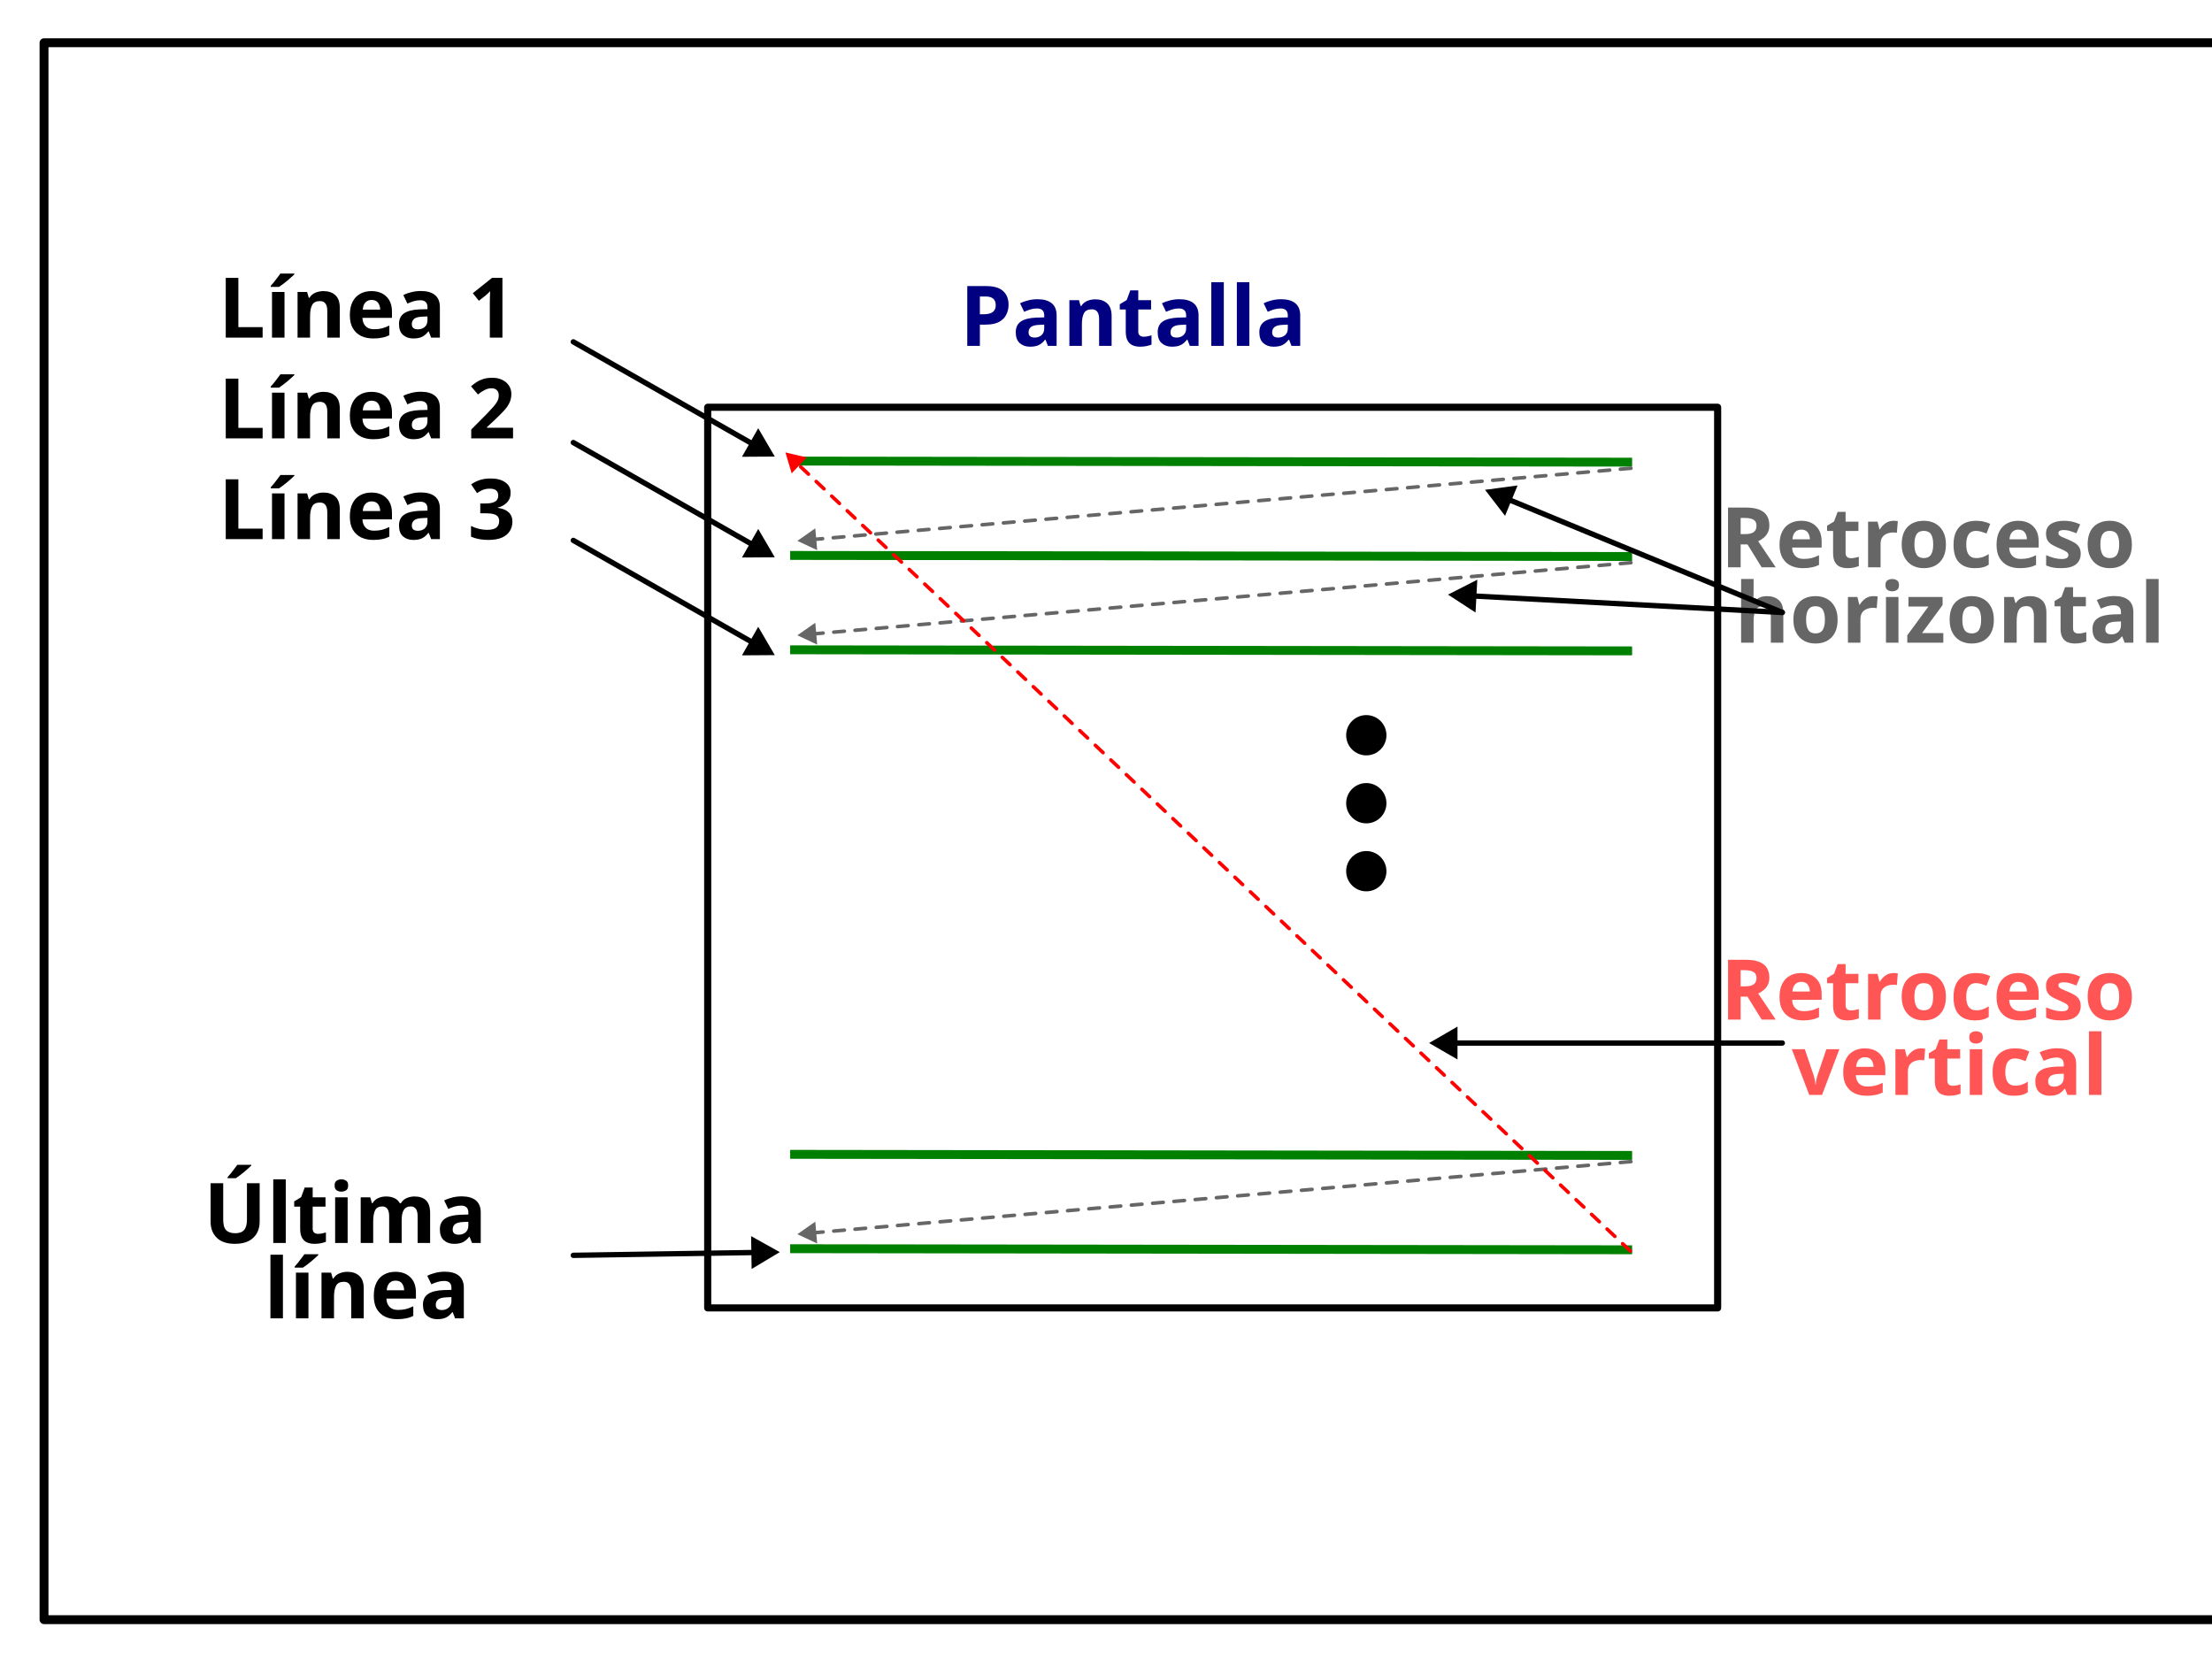
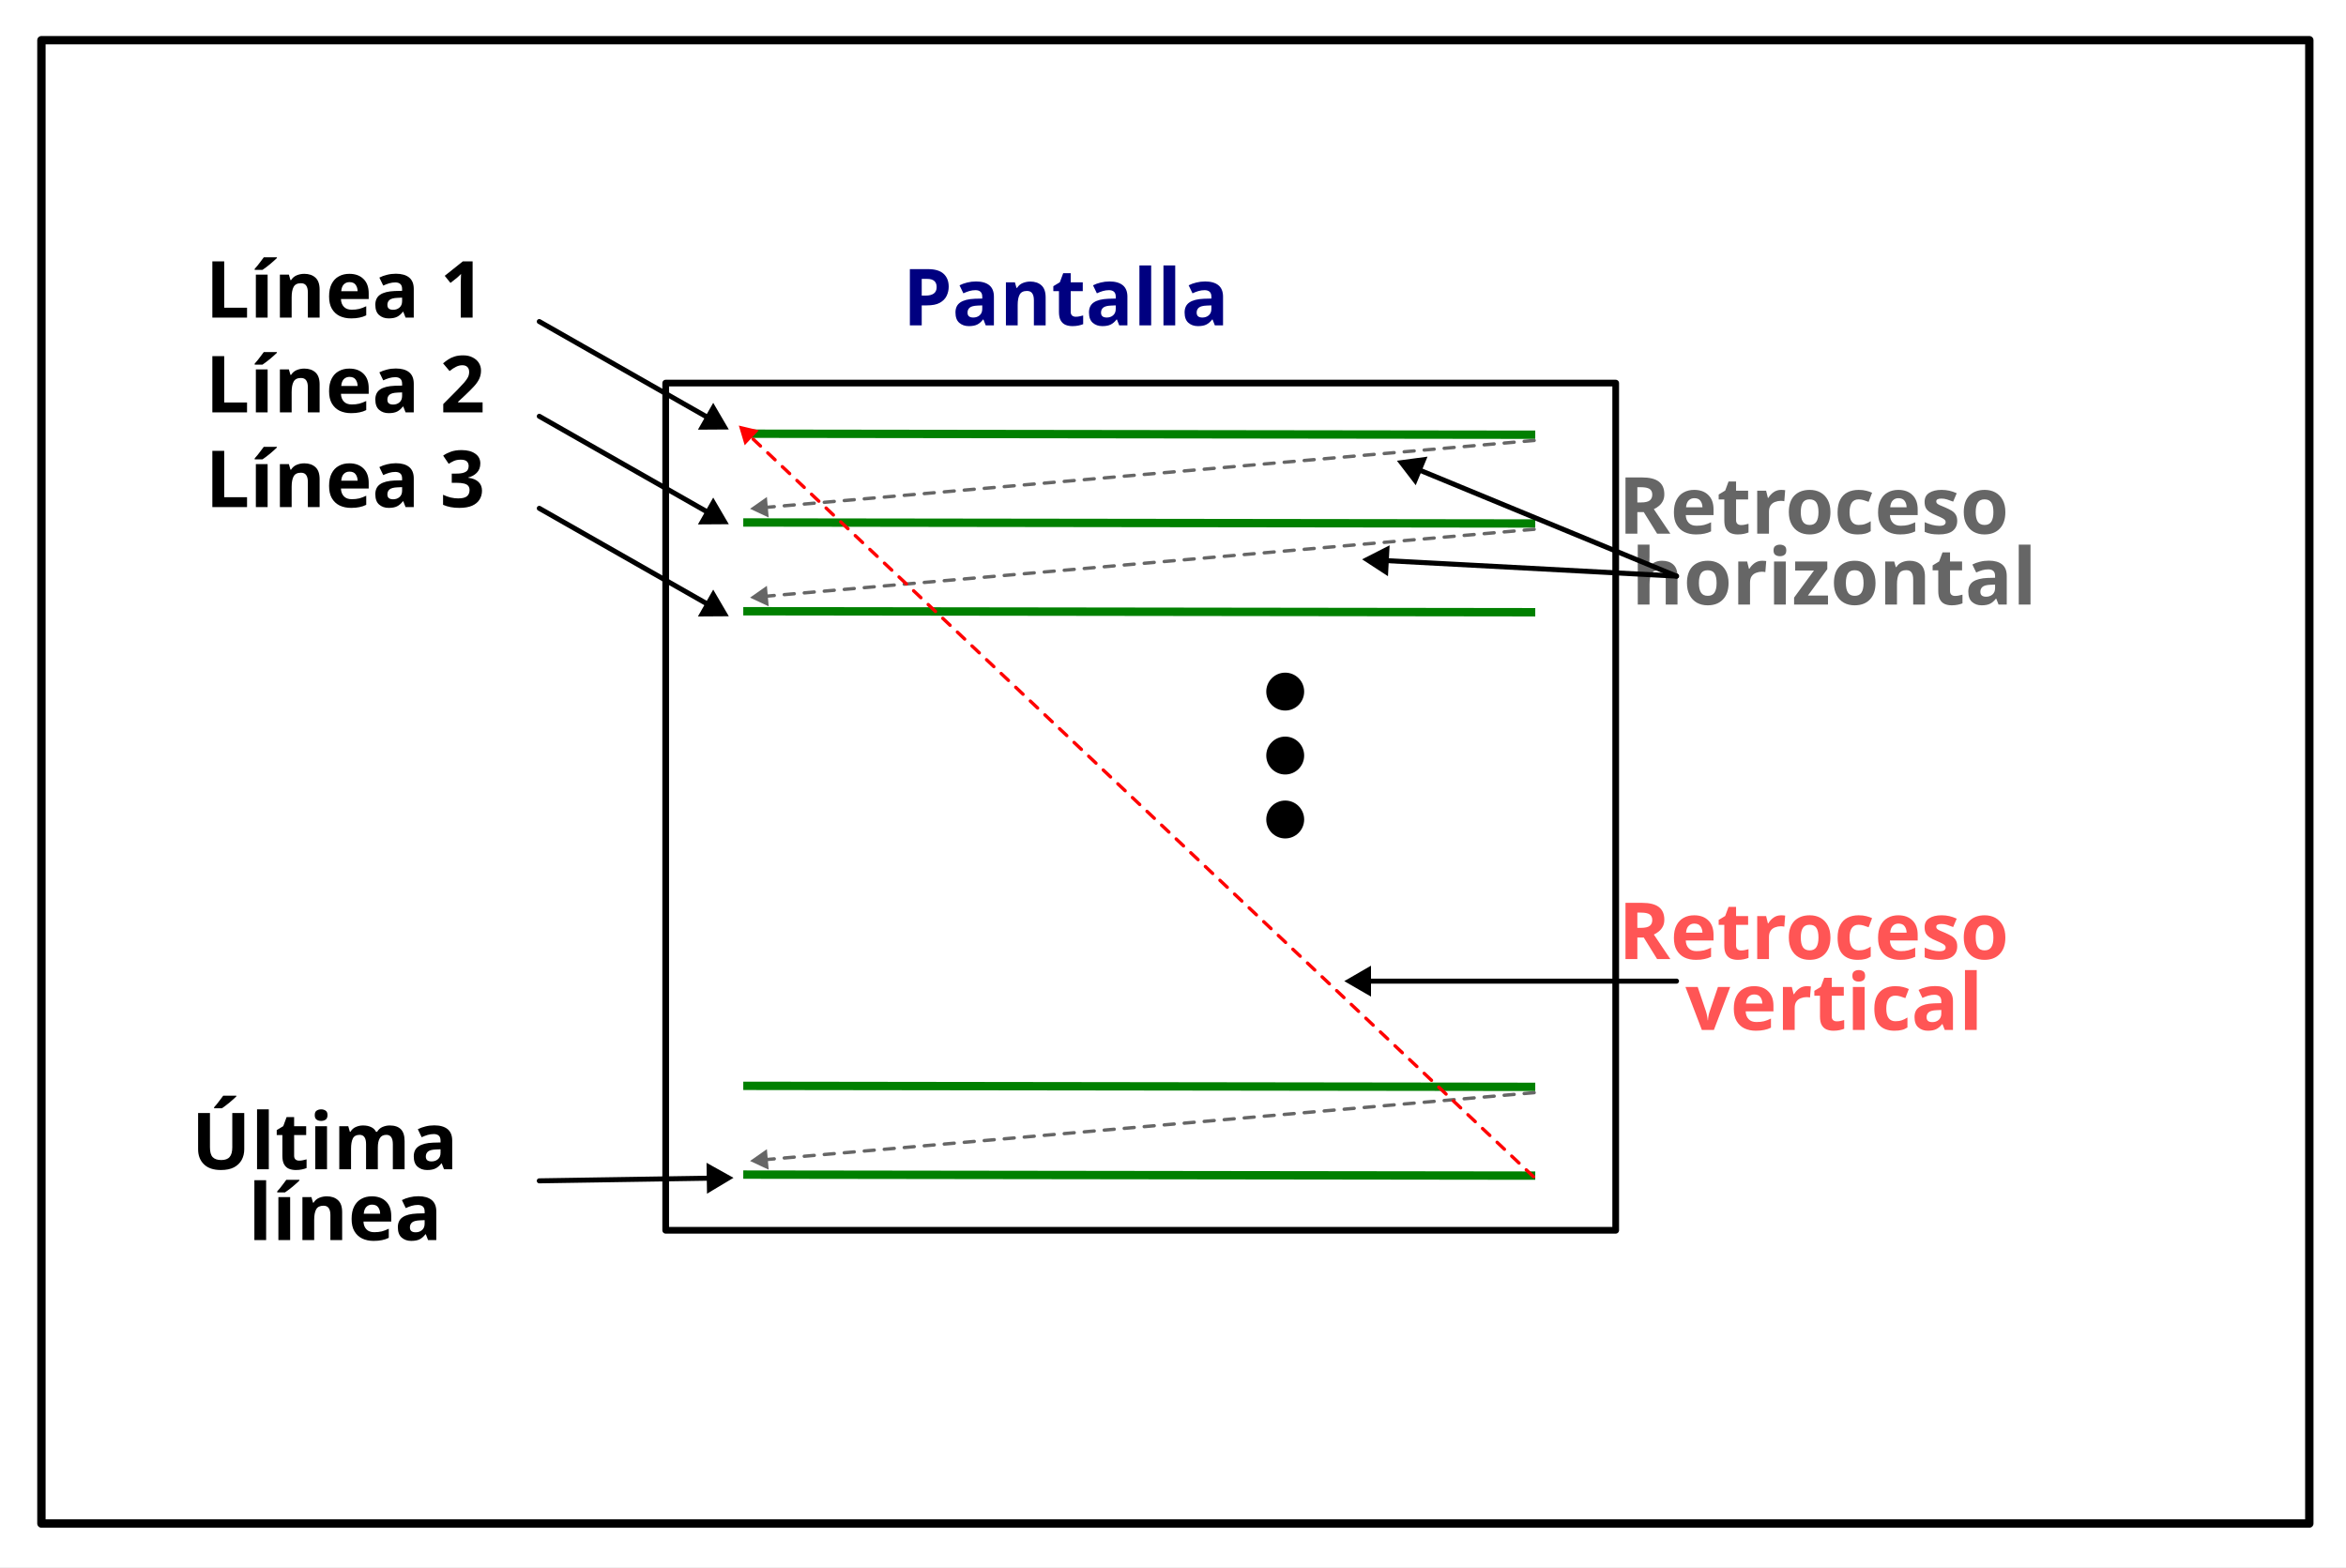
- <svg xmlns="http://www.w3.org/2000/svg" width="329.01mm" height="247.801mm" viewBox="0 0 329.01 247.801" version="1.1" id="svg1" xml:space="preserve">
+ <svg xmlns="http://www.w3.org/2000/svg" width="370.957mm" height="247.801mm" viewBox="0 0 370.957 247.801" version="1.1" id="svg1" xml:space="preserve">
  <defs id="defs1">
    <marker style="overflow:visible" id="Triangle" refX="0" refY="0" orient="auto-start-reverse" markerWidth="1" markerHeight="1" viewBox="0 0 1 1" preserveAspectRatio="xMidYMid">
      <path transform="scale(0.5)" style="fill:context-stroke;fill-rule:evenodd;stroke:context-stroke;stroke-width:1pt" d="M 5.77,0 -2.88,5 V -5 Z" id="path135" />
    </marker>
  </defs>
  <g id="layer2" transform="translate(-63.19898,-7.230693)" style="display:inline">
    <rect style="display:inline;fill:#ffffff;stroke:none;stroke-width:0.794;stroke-linecap:round;stroke-linejoin:round;stroke-dasharray:none" id="rect70" width="370.957" height="247.801" x="63.199" y="7.231" />
  </g>
  <g id="layer1" transform="translate(-63.19898,-7.230693)">
    <rect style="fill:none;stroke:#000000;stroke-width:1.058;stroke-linecap:square;stroke-linejoin:round" id="rect1" width="150.218" height="133.967" x="168.461" y="67.809" />
    <rect style="display:inline;fill:none;stroke:#000000;stroke-width:1.323;stroke-linecap:round;stroke-linejoin:round;stroke-dasharray:none" id="rect6" width="358.608" height="234.56" x="69.748" y="13.587" />
    <path style="opacity:1;fill:#000000;stroke:#008000;stroke-width:1.323;stroke-linecap:square;stroke-linejoin:round;stroke-dasharray:none" d="M 305.297,75.974 181.388,75.813" id="path53" />
    <text xml:space="preserve" style="font-weight:bold;font-size:12.454px;line-height:0.9;font-family:Ubuntu;-inkscape-font-specification:'Ubuntu Bold';text-align:center;writing-mode:lr-tb;direction:ltr;text-anchor:middle;display:inline;fill:#000080;stroke:none;stroke-width:1.058;stroke-linejoin:round" x="239.83" y="58.676" id="text58">
      <tspan style="fill:#000080;stroke:none;stroke-width:1.058" x="239.83" y="58.676" id="tspan58">Pantalla</tspan>
    </text>
    <text xml:space="preserve" style="font-weight:bold;font-size:12.454px;line-height:0.9;font-family:Ubuntu;-inkscape-font-specification:'Ubuntu Bold';text-align:center;writing-mode:lr-tb;direction:ltr;text-anchor:middle;display:inline;fill:#000000;stroke:none;stroke-width:1.058;stroke-linejoin:round" x="125.881" y="57.456" id="text60">
      <tspan style="fill:#000000;stroke:none;stroke-width:1.058" x="125.881" y="57.456" id="tspan60">Línea 1</tspan>
    </text>
    <path style="fill:#000000;stroke:#000000;stroke-width:0.794;stroke-linecap:round;stroke-linejoin:round;stroke-dasharray:none;marker-end:url(#Triangle)" d="m 148.474,58.078 27.516,15.67" id="path3" />
    <path style="opacity:1;fill:#000000;stroke:#008000;stroke-width:1.323;stroke-linecap:square;stroke-linejoin:round;stroke-dasharray:none" d="M 305.297,90.01 181.388,89.849" id="path4" />
-     <path style="fill:#000000;stroke:#666666;stroke-width:0.529;stroke-linecap:round;stroke-linejoin:round;stroke-dasharray:1.588, 1.588;marker-end:url(#Triangle);stroke-dashoffset:0" d="M 305.784,76.881 183.67,87.52" id="path5" />
+     <path style="fill:#000000;stroke:#666666;stroke-width:0.529;stroke-linecap:round;stroke-linejoin:round;stroke-dasharray:1.587, 1.587;stroke-dashoffset:0;marker-end:url(#Triangle)" d="M 305.784,76.881 183.67,87.52" id="path5" />
    <text xml:space="preserve" style="font-weight:bold;font-size:12.454px;line-height:0.9;font-family:Ubuntu;-inkscape-font-specification:'Ubuntu Bold';text-align:center;writing-mode:lr-tb;direction:ltr;text-anchor:middle;display:inline;fill:#000000;stroke:none;stroke-width:1.058;stroke-linejoin:round" x="125.881" y="72.437" id="text5">
      <tspan style="fill:#000000;stroke:none;stroke-width:1.058" x="125.881" y="72.437" id="tspan5">Línea 2</tspan>
    </text>
    <path style="fill:#000000;stroke:#000000;stroke-width:0.794;stroke-linecap:round;stroke-linejoin:round;stroke-dasharray:none;marker-end:url(#Triangle)" d="m 148.474,73.059 27.516,15.67" id="path6" />
    <text xml:space="preserve" style="font-weight:bold;font-size:12.454px;line-height:0.9;font-family:Ubuntu;-inkscape-font-specification:'Ubuntu Bold';text-align:center;writing-mode:lr-tb;direction:ltr;text-anchor:middle;display:inline;fill:#666666;stroke:none;stroke-width:1.058;stroke-linejoin:round" x="361.315" y="91.619" id="text6">
      <tspan style="fill:#666666;stroke:none;stroke-width:1.058" x="361.315" y="91.619" id="tspan6">Retroceso</tspan>
      <tspan style="fill:#666666;stroke:none;stroke-width:1.058" x="361.315" y="102.827" id="tspan10">horizontal</tspan>
    </text>
    <path style="fill:#000000;stroke:#000000;stroke-width:0.794;stroke-linecap:round;stroke-linejoin:round;stroke-dasharray:none;marker-end:url(#Triangle)" d="M 328.294,98.332 286.689,81.164" id="path7" />
    <path style="opacity:1;fill:#000000;stroke:#008000;stroke-width:1.323;stroke-linecap:square;stroke-linejoin:round;stroke-dasharray:none" d="M 305.297,104.046 181.388,103.886" id="path8" />
    <path style="fill:#000000;stroke:#666666;stroke-width:0.529;stroke-linecap:round;stroke-linejoin:round;stroke-dasharray:1.587, 1.587;stroke-dashoffset:0;marker-end:url(#Triangle)" d="M 305.784,90.929 183.67,101.567" id="path9" />
    <path style="fill:#000000;stroke:#000000;stroke-width:0.794;stroke-linecap:round;stroke-linejoin:round;stroke-dasharray:none;marker-end:url(#Triangle)" d="M 328.294,98.332 281.393,95.827" id="path10" />
    <text xml:space="preserve" style="font-weight:bold;font-size:12.454px;line-height:0.9;font-family:Ubuntu;-inkscape-font-specification:'Ubuntu Bold';text-align:center;writing-mode:lr-tb;direction:ltr;text-anchor:middle;display:inline;fill:#000000;stroke:none;stroke-width:1.058;stroke-linejoin:round" x="125.881" y="87.418" id="text11">
      <tspan style="fill:#000000;stroke:none;stroke-width:1.058" x="125.881" y="87.418" id="tspan11">Línea 3</tspan>
    </text>
    <path style="fill:#000000;stroke:#000000;stroke-width:0.794;stroke-linecap:round;stroke-linejoin:round;stroke-dasharray:none;marker-end:url(#Triangle)" d="m 148.474,87.612 27.516,15.67" id="path11" />
    <path style="opacity:1;fill:#000000;stroke:#008000;stroke-width:1.323;stroke-linecap:square;stroke-linejoin:round;stroke-dasharray:none" d="M 305.297,179.094 181.388,178.934" id="path13" />
    <path style="opacity:1;fill:#000000;stroke:#008000;stroke-width:1.323;stroke-linecap:square;stroke-linejoin:round;stroke-dasharray:none" d="M 305.297,193.13 181.388,192.97" id="path14" />
    <path style="fill:#000000;stroke:#666666;stroke-width:0.529;stroke-linecap:round;stroke-linejoin:round;stroke-dasharray:1.587, 1.587;stroke-dashoffset:0;marker-end:url(#Triangle)" d="M 305.784,180.013 183.67,190.652" id="path15" />
    <text xml:space="preserve" style="font-weight:bold;font-size:12.454px;line-height:0.9;font-family:Ubuntu;-inkscape-font-specification:'Ubuntu Bold';text-align:center;writing-mode:lr-tb;direction:ltr;text-anchor:middle;display:inline;fill:#000000;stroke:none;stroke-width:1.058;stroke-linejoin:round" x="125.881" y="192.121" id="text15">
      <tspan style="fill:#000000;stroke:none;stroke-width:1.058" x="125.881" y="192.121" id="tspan15">Última</tspan>
      <tspan style="fill:#000000;stroke:none;stroke-width:1.058" x="125.881" y="203.329" id="tspan16">línea</tspan>
    </text>
    <path style="fill:#000000;stroke:#000000;stroke-width:0.794;stroke-linecap:round;stroke-linejoin:round;stroke-dasharray:none;marker-end:url(#Triangle)" d="m 148.474,193.956 27.89,-0.434" id="path16" />
    <path style="fill:#000000;stroke:#ff0000;stroke-width:0.529;stroke-linecap:round;stroke-linejoin:round;stroke-dasharray:1.587, 1.587;stroke-dashoffset:0;marker-end:url(#Triangle)" d="M 305.695,193.315 181.388,75.813" id="path17" />
    <circle style="fill:#000000;stroke:none;stroke-width:0.529;stroke-linecap:round;stroke-linejoin:round;stroke-dasharray:1.587, 1.587;stroke-dashoffset:0" id="path12" cx="266.421" cy="116.593" r="2.996" />
    <circle style="fill:#000000;stroke:none;stroke-width:0.529;stroke-linecap:round;stroke-linejoin:round;stroke-dasharray:1.587, 1.587;stroke-dashoffset:0" id="circle12" cx="266.421" cy="126.705" r="2.996" />
    <circle style="fill:#000000;stroke:none;stroke-width:0.529;stroke-linecap:round;stroke-linejoin:round;stroke-dasharray:1.587, 1.587;stroke-dashoffset:0" id="circle13" cx="266.421" cy="136.817" r="2.996" />
    <text xml:space="preserve" style="font-weight:bold;font-size:12.454px;line-height:0.9;font-family:Ubuntu;-inkscape-font-specification:'Ubuntu Bold';text-align:center;writing-mode:lr-tb;direction:ltr;text-anchor:middle;display:inline;fill:#ff5555;stroke:none;stroke-width:1.058;stroke-linejoin:round" x="361.315" y="158.886" id="text18">
      <tspan style="fill:#ff5555;stroke:none;stroke-width:1.058" x="361.315" y="158.886" id="tspan17">Retroceso</tspan>
      <tspan style="fill:#ff5555;stroke:none;stroke-width:1.058" x="361.315" y="170.094" id="tspan18">vertical</tspan>
    </text>
    <path style="fill:#000000;stroke:#000000;stroke-width:0.794;stroke-linecap:round;stroke-linejoin:round;stroke-dasharray:none;marker-end:url(#Triangle)" d="m 328.294,162.377 h -49.716" id="path32" />
  </g>
</svg>
